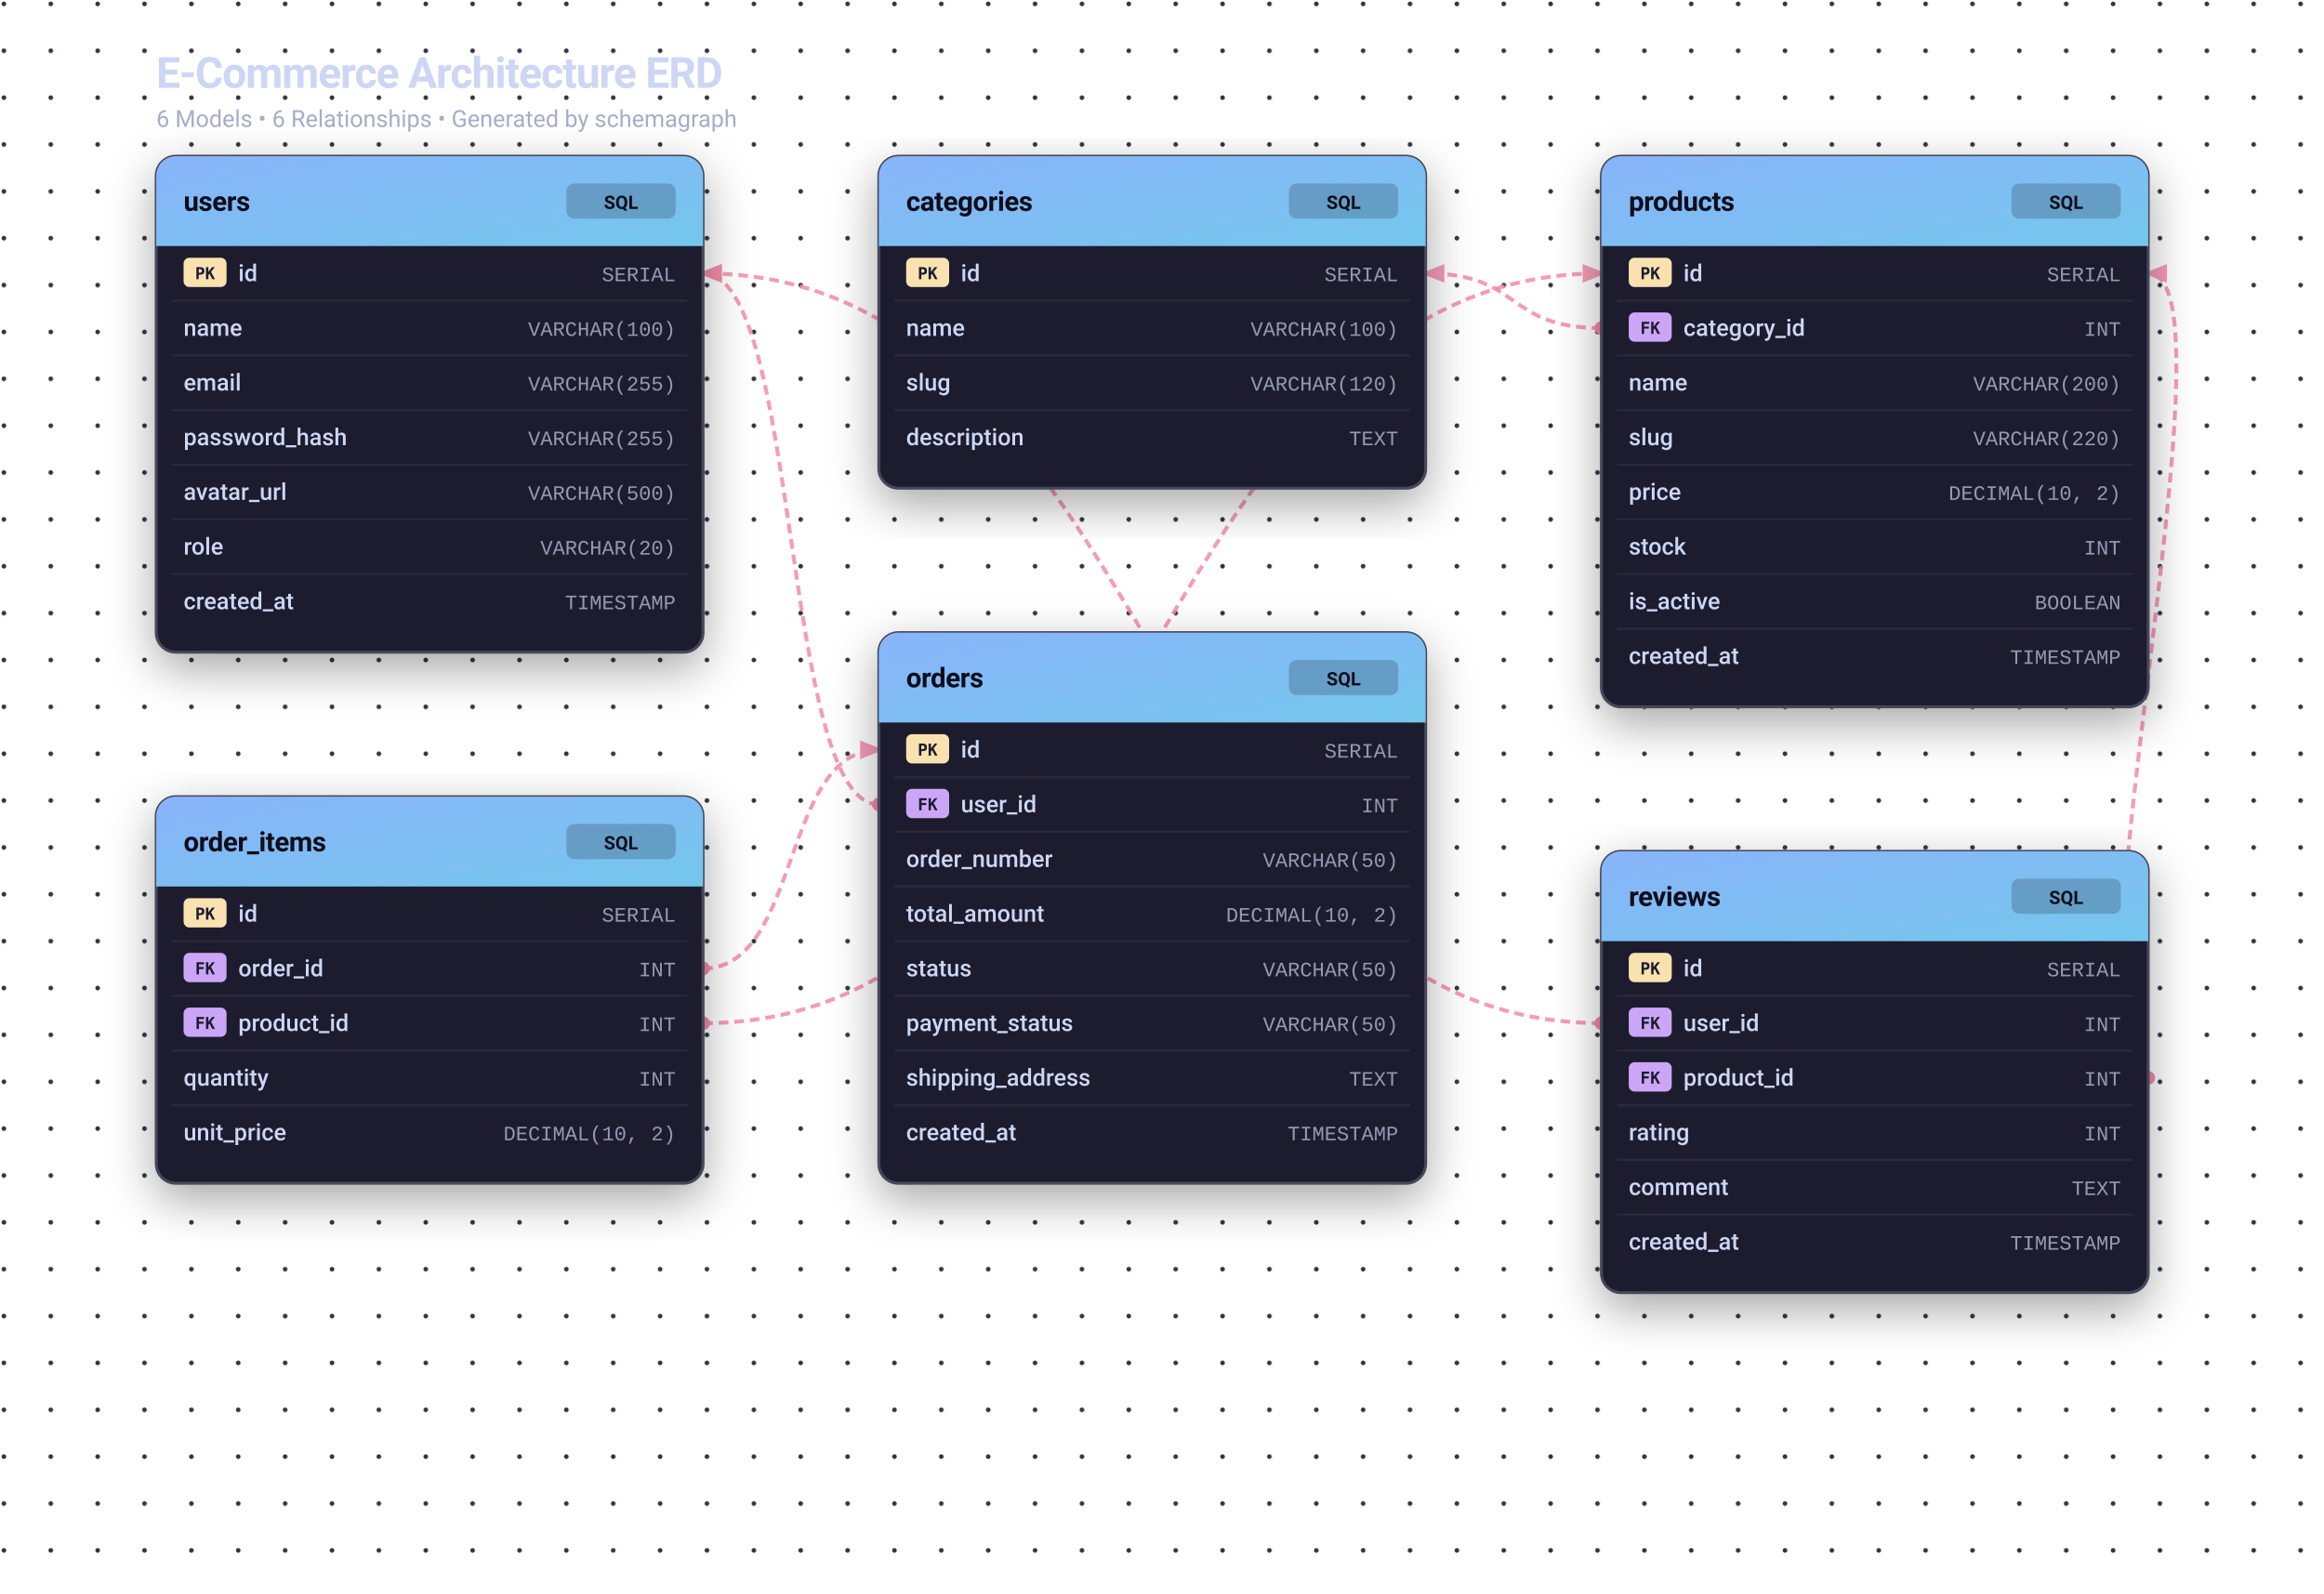
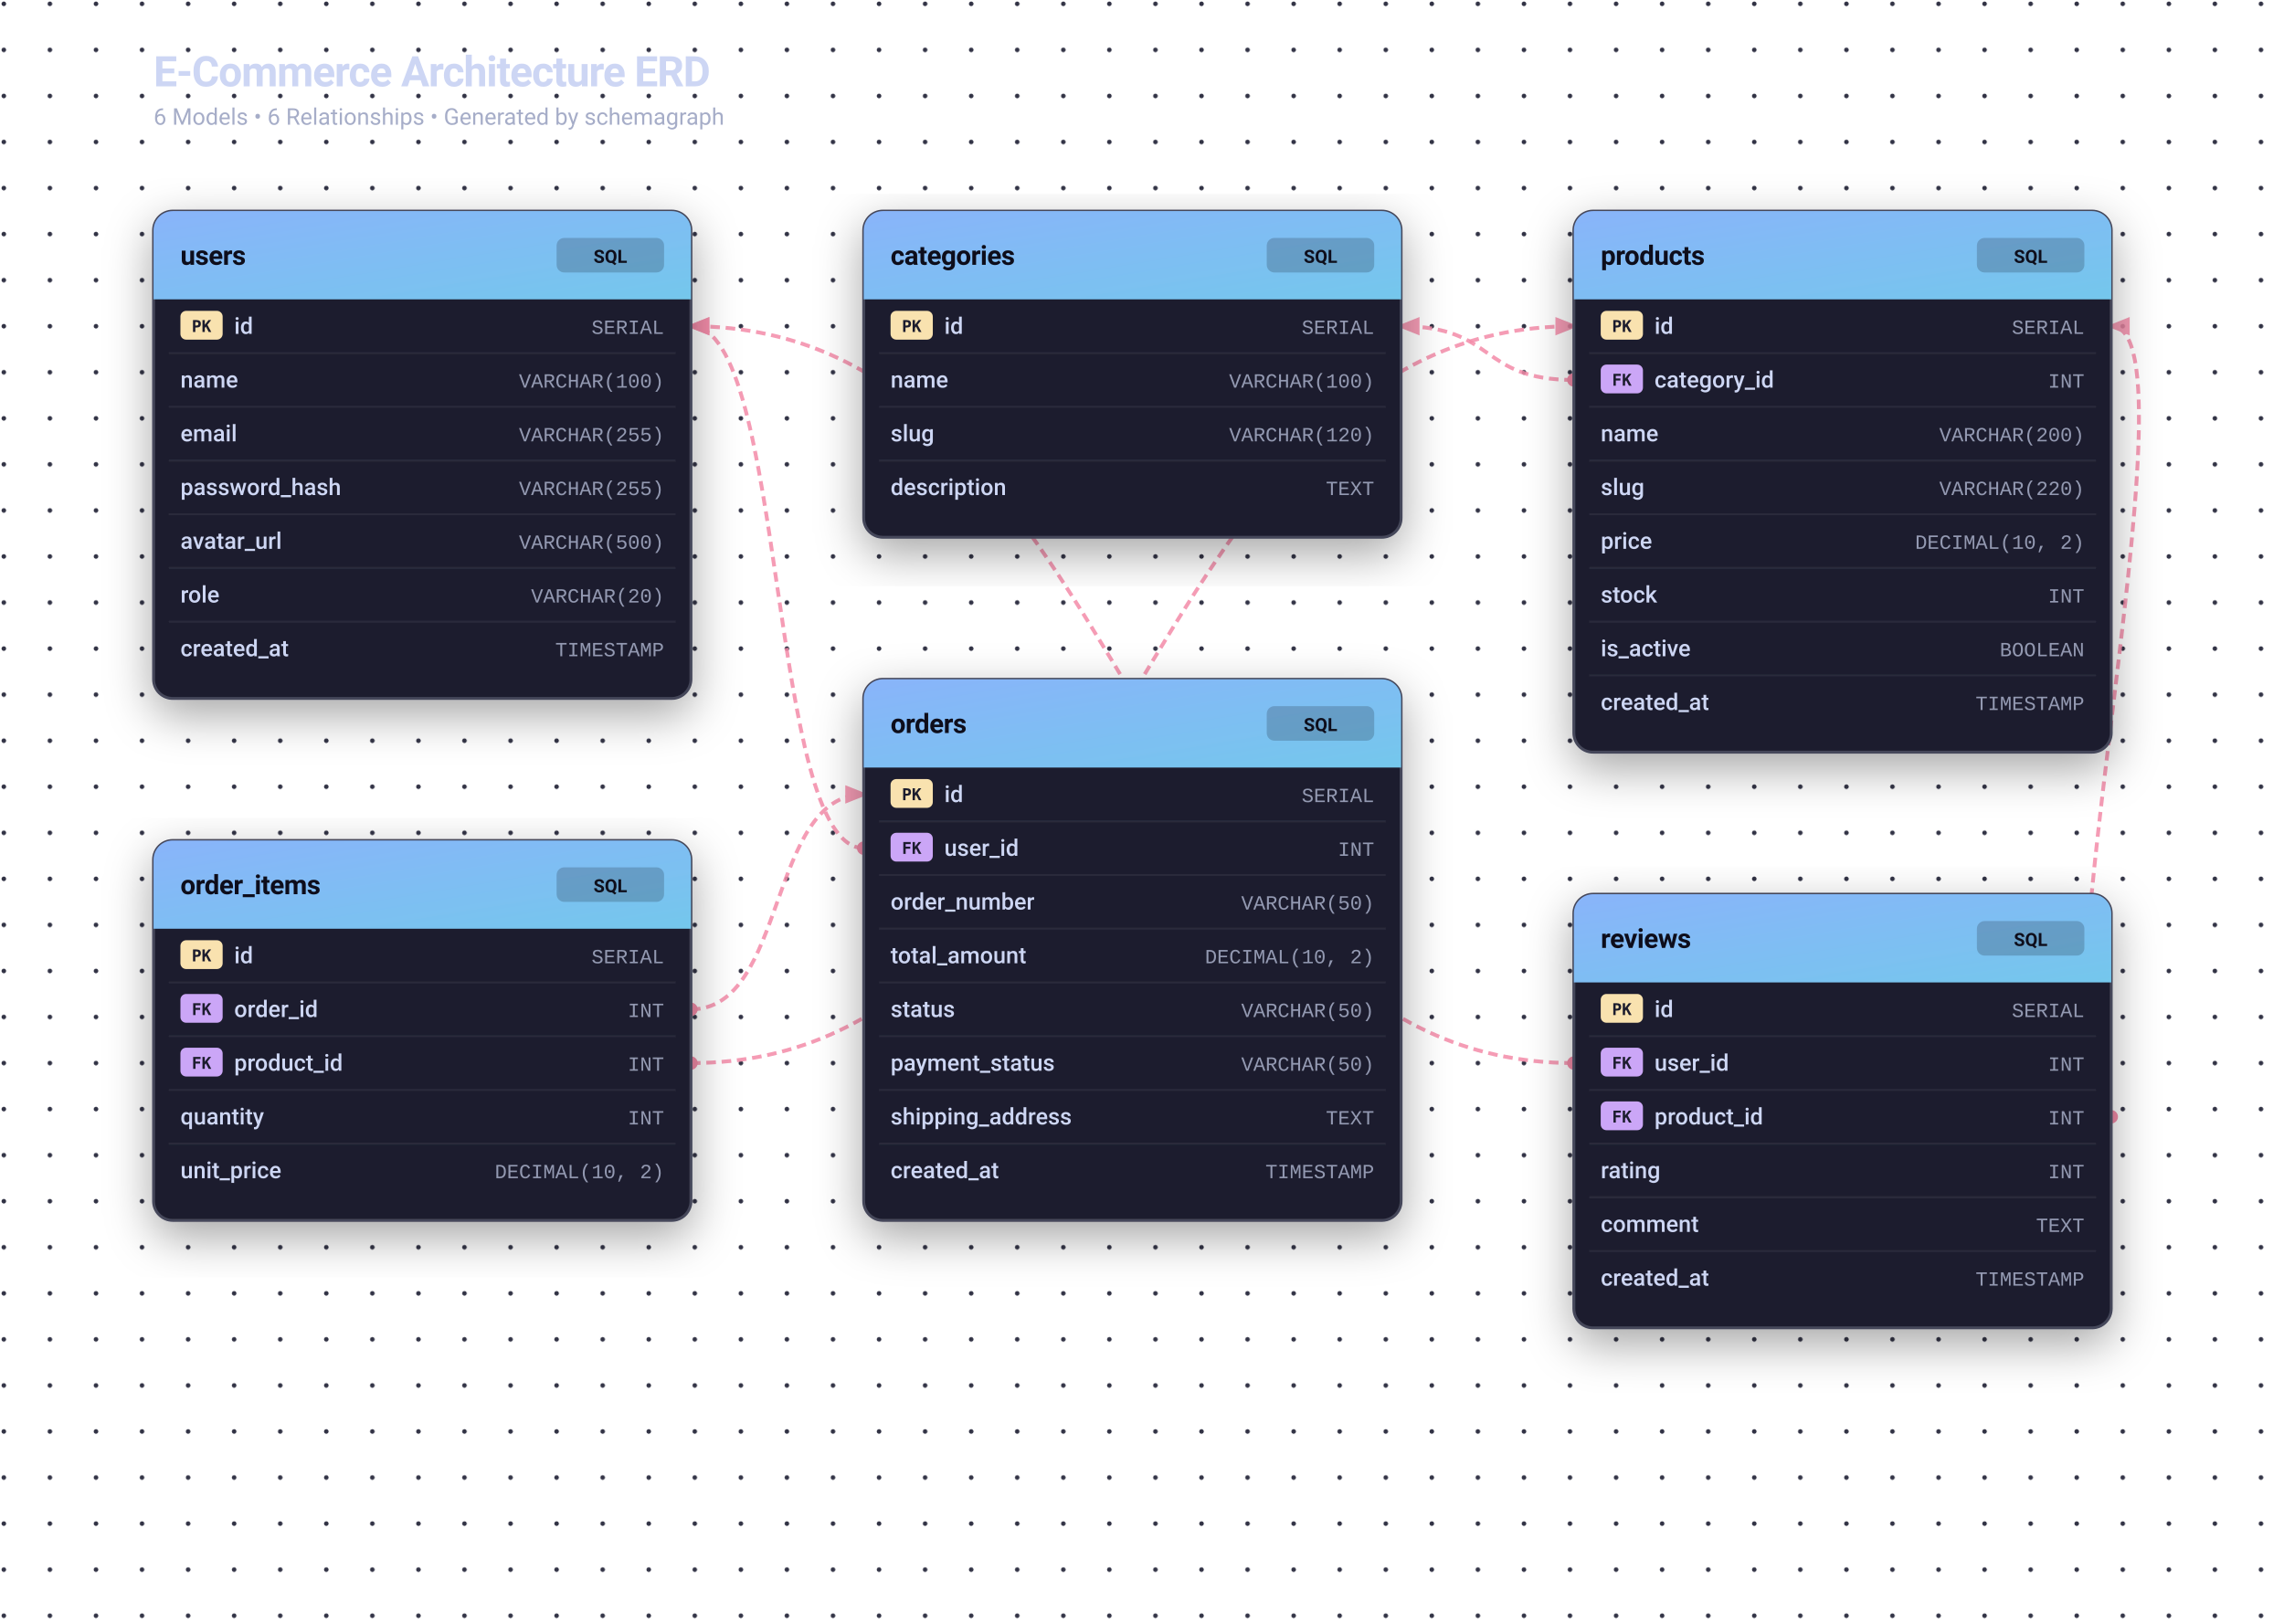
- <svg xmlns="http://www.w3.org/2000/svg" id="schemagraph-svg" viewBox="0 0 1190 816" width="100%" height="100%" style="background:#181825; user-select:none;">
+ <svg xmlns="http://www.w3.org/2000/svg" id="schemagraph-svg" viewBox="0 0 1190 846" width="100%" height="100%" style="background:#181825; user-select:none;">
  <defs>
    <pattern id="dotGrid" width="24" height="24" patternUnits="userSpaceOnUse">
      <circle cx="2" cy="2" r="1.2" fill="#313244" />
    </pattern>
    <filter id="cardShadow" x="-10%" y="-10%" width="125%" height="125%">
      <feDropShadow dx="0" dy="8" stdDeviation="12" flood-color="#000000" flood-opacity="0.35" />
    </filter>
    <filter id="cardSelectedGlow" x="-20%" y="-20%" width="140%" height="140%">
      <feDropShadow dx="0" dy="0" stdDeviation="10" flood-color="#89b4fa" flood-opacity="0.8" />
    </filter>
    <marker id="arrowHead" viewBox="0 0 10 10" refX="8" refY="5" markerWidth="6" markerHeight="6" orient="auto-start-reverse">
      <path d="M 0 1 L 10 5 L 0 9 z" fill="#f38ba8" />
    </marker>
    <marker id="arrowHeadHighlight" viewBox="0 0 10 10" refX="8" refY="5" markerWidth="6" markerHeight="6" orient="auto-start-reverse">
      <path d="M 0 1 L 10 5 L 0 9 z" fill="#89b4fa" />
    </marker>
    <linearGradient id="headerGrad" x1="0%" y1="0%" x2="100%" y2="100%">
      <stop offset="0%" stop-color="#89b4fa" />
      <stop offset="100%" stop-color="#74c7ec" />
    </linearGradient>
  </defs>
  <rect width="100%" height="100%" fill="url(#dotGrid)" />
  <g transform="translate(80, 45)" class="diagram-header">
    <text x="0" y="0" fill="#cdd6f4" font-family="-apple-system, BlinkMacSystemFont, 'Segoe UI', Roboto, sans-serif" font-size="22" font-weight="700" letter-spacing="-0.5">E-Commerce Architecture ERD</text>
    <text x="0" y="20" fill="#a6adc8" font-family="-apple-system, BlinkMacSystemFont, 'Segoe UI', Roboto, sans-serif" font-size="12">6 Models • 6 Relationships • Generated by schemagraph</text>
  </g>
  <g class="relationships" id="svg-relationships">
-     <path id="edge-products-category_id-categories-id" class="rel-edge" data-from="products" data-to="categories" data-from-field="category_id" data-to-field="id" data-cardinality="N:1" d="M 820 168 C 770 168, 780 140, 730 140" fill="none" stroke="#f38ba8" stroke-width="2" stroke-dasharray="5 3" marker-end="url(#arrowHead)" opacity="0.85" style="transition: stroke 0.2s, stroke-width 0.2s, opacity 0.2s; cursor: pointer;" />
-     <circle id="anchor-edge-products-category_id-categories-id" class="rel-anchor" data-edge="edge-products-category_id-categories-id" cx="820" cy="168" r="3.5" fill="#f38ba8" style="transition: fill 0.2s, opacity 0.2s;" />
-     <path id="edge-orders-user_id-users-id" class="rel-edge" data-from="orders" data-to="users" data-from-field="user_id" data-to-field="id" data-cardinality="N:1" d="M 450 412 C 400 412, 410 140, 360 140" fill="none" stroke="#f38ba8" stroke-width="2" stroke-dasharray="5 3" marker-end="url(#arrowHead)" opacity="0.85" style="transition: stroke 0.2s, stroke-width 0.2s, opacity 0.2s; cursor: pointer;" />
-     <circle id="anchor-edge-orders-user_id-users-id" class="rel-anchor" data-edge="edge-orders-user_id-users-id" cx="450" cy="412" r="3.5" fill="#f38ba8" style="transition: fill 0.2s, opacity 0.2s;" />
-     <path id="edge-order_items-order_id-orders-id" class="rel-edge" data-from="order_items" data-to="orders" data-from-field="order_id" data-to-field="id" data-cardinality="N:1" d="M 360 496 C 410 496, 400 384, 450 384" fill="none" stroke="#f38ba8" stroke-width="2" stroke-dasharray="5 3" marker-end="url(#arrowHead)" opacity="0.85" style="transition: stroke 0.2s, stroke-width 0.2s, opacity 0.2s; cursor: pointer;" />
-     <circle id="anchor-edge-order_items-order_id-orders-id" class="rel-anchor" data-edge="edge-order_items-order_id-orders-id" cx="360" cy="496" r="3.5" fill="#f38ba8" style="transition: fill 0.2s, opacity 0.2s;" />
-     <path id="edge-order_items-product_id-products-id" class="rel-edge" data-from="order_items" data-to="products" data-from-field="product_id" data-to-field="id" data-cardinality="N:1" d="M 360 524 C 590 524, 590 140, 820 140" fill="none" stroke="#f38ba8" stroke-width="2" stroke-dasharray="5 3" marker-end="url(#arrowHead)" opacity="0.85" style="transition: stroke 0.2s, stroke-width 0.2s, opacity 0.2s; cursor: pointer;" />
-     <circle id="anchor-edge-order_items-product_id-products-id" class="rel-anchor" data-edge="edge-order_items-product_id-products-id" cx="360" cy="524" r="3.5" fill="#f38ba8" style="transition: fill 0.2s, opacity 0.2s;" />
-     <path id="edge-reviews-user_id-users-id" class="rel-edge" data-from="reviews" data-to="users" data-from-field="user_id" data-to-field="id" data-cardinality="N:1" d="M 820 524 C 590 524, 590 140, 360 140" fill="none" stroke="#f38ba8" stroke-width="2" stroke-dasharray="5 3" marker-end="url(#arrowHead)" opacity="0.85" style="transition: stroke 0.2s, stroke-width 0.2s, opacity 0.2s; cursor: pointer;" />
-     <circle id="anchor-edge-reviews-user_id-users-id" class="rel-anchor" data-edge="edge-reviews-user_id-users-id" cx="820" cy="524" r="3.5" fill="#f38ba8" style="transition: fill 0.2s, opacity 0.2s;" />
-     <path id="edge-reviews-product_id-products-id" class="rel-edge" data-from="reviews" data-to="products" data-from-field="product_id" data-to-field="id" data-cardinality="N:1" d="M 1100 552 C 1050 552, 1150 140, 1100 140" fill="none" stroke="#f38ba8" stroke-width="2" stroke-dasharray="5 3" marker-end="url(#arrowHead)" opacity="0.85" style="transition: stroke 0.2s, stroke-width 0.2s, opacity 0.2s; cursor: pointer;" />
-     <circle id="anchor-edge-reviews-product_id-products-id" class="rel-anchor" data-edge="edge-reviews-product_id-products-id" cx="1100" cy="552" r="3.5" fill="#f38ba8" style="transition: fill 0.2s, opacity 0.2s;" />
+     <path id="edge-products-category_id-categories-id" class="rel-edge" data-from="products" data-to="categories" data-from-field="category_id" data-to-field="id" data-cardinality="N:1" d="M 820 198 C 770 198, 780 170, 730 170" fill="none" stroke="#f38ba8" stroke-width="2" stroke-dasharray="5 3" marker-end="url(#arrowHead)" opacity="0.85" style="transition: stroke 0.2s, stroke-width 0.2s, opacity 0.2s; cursor: pointer;" />
+     <circle id="anchor-edge-products-category_id-categories-id" class="rel-anchor" data-edge="edge-products-category_id-categories-id" cx="820" cy="198" r="3.5" fill="#f38ba8" style="transition: fill 0.2s, opacity 0.2s;" />
+     <path id="edge-orders-user_id-users-id" class="rel-edge" data-from="orders" data-to="users" data-from-field="user_id" data-to-field="id" data-cardinality="N:1" d="M 450 442 C 400 442, 410 170, 360 170" fill="none" stroke="#f38ba8" stroke-width="2" stroke-dasharray="5 3" marker-end="url(#arrowHead)" opacity="0.85" style="transition: stroke 0.2s, stroke-width 0.2s, opacity 0.2s; cursor: pointer;" />
+     <circle id="anchor-edge-orders-user_id-users-id" class="rel-anchor" data-edge="edge-orders-user_id-users-id" cx="450" cy="442" r="3.5" fill="#f38ba8" style="transition: fill 0.2s, opacity 0.2s;" />
+     <path id="edge-order_items-order_id-orders-id" class="rel-edge" data-from="order_items" data-to="orders" data-from-field="order_id" data-to-field="id" data-cardinality="N:1" d="M 360 526 C 410 526, 400 414, 450 414" fill="none" stroke="#f38ba8" stroke-width="2" stroke-dasharray="5 3" marker-end="url(#arrowHead)" opacity="0.85" style="transition: stroke 0.2s, stroke-width 0.2s, opacity 0.2s; cursor: pointer;" />
+     <circle id="anchor-edge-order_items-order_id-orders-id" class="rel-anchor" data-edge="edge-order_items-order_id-orders-id" cx="360" cy="526" r="3.5" fill="#f38ba8" style="transition: fill 0.2s, opacity 0.2s;" />
+     <path id="edge-order_items-product_id-products-id" class="rel-edge" data-from="order_items" data-to="products" data-from-field="product_id" data-to-field="id" data-cardinality="N:1" d="M 360 554 C 590 554, 590 170, 820 170" fill="none" stroke="#f38ba8" stroke-width="2" stroke-dasharray="5 3" marker-end="url(#arrowHead)" opacity="0.85" style="transition: stroke 0.2s, stroke-width 0.2s, opacity 0.2s; cursor: pointer;" />
+     <circle id="anchor-edge-order_items-product_id-products-id" class="rel-anchor" data-edge="edge-order_items-product_id-products-id" cx="360" cy="554" r="3.5" fill="#f38ba8" style="transition: fill 0.2s, opacity 0.2s;" />
+     <path id="edge-reviews-user_id-users-id" class="rel-edge" data-from="reviews" data-to="users" data-from-field="user_id" data-to-field="id" data-cardinality="N:1" d="M 820 554 C 590 554, 590 170, 360 170" fill="none" stroke="#f38ba8" stroke-width="2" stroke-dasharray="5 3" marker-end="url(#arrowHead)" opacity="0.85" style="transition: stroke 0.2s, stroke-width 0.2s, opacity 0.2s; cursor: pointer;" />
+     <circle id="anchor-edge-reviews-user_id-users-id" class="rel-anchor" data-edge="edge-reviews-user_id-users-id" cx="820" cy="554" r="3.5" fill="#f38ba8" style="transition: fill 0.2s, opacity 0.2s;" />
+     <path id="edge-reviews-product_id-products-id" class="rel-edge" data-from="reviews" data-to="products" data-from-field="product_id" data-to-field="id" data-cardinality="N:1" d="M 1100 582 C 1050 582, 1150 170, 1100 170" fill="none" stroke="#f38ba8" stroke-width="2" stroke-dasharray="5 3" marker-end="url(#arrowHead)" opacity="0.85" style="transition: stroke 0.2s, stroke-width 0.2s, opacity 0.2s; cursor: pointer;" />
+     <circle id="anchor-edge-reviews-product_id-products-id" class="rel-anchor" data-edge="edge-reviews-product_id-products-id" cx="1100" cy="582" r="3.5" fill="#f38ba8" style="transition: fill 0.2s, opacity 0.2s;" />
  </g>
  <g class="tables" id="svg-tables">
-     <g id="card-users" class="table-card" data-table="users" data-x="80" data-y="80" data-width="280" data-height="254" transform="translate(80, 80)" filter="url(#cardShadow)" style="cursor: grab;">
+     <g id="card-users" class="table-card" data-table="users" data-x="80" data-y="110" data-width="280" data-height="254" transform="translate(80, 110)" filter="url(#cardShadow)" style="cursor: grab;">
      <rect class="card-bg" width="280" height="254" rx="10" fill="#1e1e2e" stroke="#45475a" stroke-width="1.5" style="transition: stroke 0.2s, stroke-width 0.2s;" />
      <path class="card-header" d="M 0 10 A 10 10 0 0 1 10 0 L 270 0 A 10 10 0 0 1 280 10 L 280 46 L 0 46 Z" fill="url(#headerGrad)" />
      <text class="card-title" x="14" y="28" fill="#11111b" font-family="-apple-system, BlinkMacSystemFont, 'Segoe UI', Roboto, sans-serif" font-size="14" font-weight="700" letter-spacing="-0.2">users</text>
      <rect x="210" y="14" width="56" height="18" rx="4" fill="rgba(17, 17, 27, 0.2)" />
      <text x="238" y="27" fill="#11111b" font-family="-apple-system, BlinkMacSystemFont, 'Segoe UI', Roboto, sans-serif" font-size="9.5" font-weight="700" text-anchor="middle">SQL</text>
      <rect x="14" y="52" width="22" height="15" rx="3" fill="#f9e2af" />
      <text x="25" y="63" fill="#1e1e2e" font-family="monospace" font-size="8.5" font-weight="bold" text-anchor="middle">PK</text>
      <text x="42" y="64" fill="#cdd6f4" font-family="-apple-system, BlinkMacSystemFont, 'Segoe UI', Roboto, sans-serif" font-size="12" font-weight="500">id</text>
      <text x="266" y="64" fill="#9399b2" font-family="SFMono-Regular, Consolas, 'Liberation Mono', Menlo, monospace" font-size="10.5" text-anchor="end">SERIAL</text>
      <line x1="8" y1="74" x2="272" y2="74" stroke="#313244" stroke-width="1" opacity="0.6" />
      <text x="14" y="92" fill="#cdd6f4" font-family="-apple-system, BlinkMacSystemFont, 'Segoe UI', Roboto, sans-serif" font-size="12" font-weight="500">name</text>
      <text x="266" y="92" fill="#9399b2" font-family="SFMono-Regular, Consolas, 'Liberation Mono', Menlo, monospace" font-size="10.5" text-anchor="end">VARCHAR(100)</text>
      <line x1="8" y1="102" x2="272" y2="102" stroke="#313244" stroke-width="1" opacity="0.6" />
      <text x="14" y="120" fill="#cdd6f4" font-family="-apple-system, BlinkMacSystemFont, 'Segoe UI', Roboto, sans-serif" font-size="12" font-weight="500">email</text>
      <text x="266" y="120" fill="#9399b2" font-family="SFMono-Regular, Consolas, 'Liberation Mono', Menlo, monospace" font-size="10.5" text-anchor="end">VARCHAR(255)</text>
      <line x1="8" y1="130" x2="272" y2="130" stroke="#313244" stroke-width="1" opacity="0.6" />
      <text x="14" y="148" fill="#cdd6f4" font-family="-apple-system, BlinkMacSystemFont, 'Segoe UI', Roboto, sans-serif" font-size="12" font-weight="500">password_hash</text>
      <text x="266" y="148" fill="#9399b2" font-family="SFMono-Regular, Consolas, 'Liberation Mono', Menlo, monospace" font-size="10.5" text-anchor="end">VARCHAR(255)</text>
      <line x1="8" y1="158" x2="272" y2="158" stroke="#313244" stroke-width="1" opacity="0.6" />
      <text x="14" y="176" fill="#cdd6f4" font-family="-apple-system, BlinkMacSystemFont, 'Segoe UI', Roboto, sans-serif" font-size="12" font-weight="500">avatar_url</text>
      <text x="266" y="176" fill="#9399b2" font-family="SFMono-Regular, Consolas, 'Liberation Mono', Menlo, monospace" font-size="10.5" text-anchor="end">VARCHAR(500)</text>
      <line x1="8" y1="186" x2="272" y2="186" stroke="#313244" stroke-width="1" opacity="0.6" />
      <text x="14" y="204" fill="#cdd6f4" font-family="-apple-system, BlinkMacSystemFont, 'Segoe UI', Roboto, sans-serif" font-size="12" font-weight="500">role</text>
      <text x="266" y="204" fill="#9399b2" font-family="SFMono-Regular, Consolas, 'Liberation Mono', Menlo, monospace" font-size="10.5" text-anchor="end">VARCHAR(20)</text>
      <line x1="8" y1="214" x2="272" y2="214" stroke="#313244" stroke-width="1" opacity="0.6" />
      <text x="14" y="232" fill="#cdd6f4" font-family="-apple-system, BlinkMacSystemFont, 'Segoe UI', Roboto, sans-serif" font-size="12" font-weight="500">created_at</text>
      <text x="266" y="232" fill="#9399b2" font-family="SFMono-Regular, Consolas, 'Liberation Mono', Menlo, monospace" font-size="10.5" text-anchor="end">TIMESTAMP</text>
    </g>
-     <g id="card-categories" class="table-card" data-table="categories" data-x="450" data-y="80" data-width="280" data-height="170" transform="translate(450, 80)" filter="url(#cardShadow)" style="cursor: grab;">
+     <g id="card-categories" class="table-card" data-table="categories" data-x="450" data-y="110" data-width="280" data-height="170" transform="translate(450, 110)" filter="url(#cardShadow)" style="cursor: grab;">
      <rect class="card-bg" width="280" height="170" rx="10" fill="#1e1e2e" stroke="#45475a" stroke-width="1.5" style="transition: stroke 0.2s, stroke-width 0.2s;" />
      <path class="card-header" d="M 0 10 A 10 10 0 0 1 10 0 L 270 0 A 10 10 0 0 1 280 10 L 280 46 L 0 46 Z" fill="url(#headerGrad)" />
      <text class="card-title" x="14" y="28" fill="#11111b" font-family="-apple-system, BlinkMacSystemFont, 'Segoe UI', Roboto, sans-serif" font-size="14" font-weight="700" letter-spacing="-0.2">categories</text>
      <rect x="210" y="14" width="56" height="18" rx="4" fill="rgba(17, 17, 27, 0.2)" />
      <text x="238" y="27" fill="#11111b" font-family="-apple-system, BlinkMacSystemFont, 'Segoe UI', Roboto, sans-serif" font-size="9.5" font-weight="700" text-anchor="middle">SQL</text>
      <rect x="14" y="52" width="22" height="15" rx="3" fill="#f9e2af" />
      <text x="25" y="63" fill="#1e1e2e" font-family="monospace" font-size="8.5" font-weight="bold" text-anchor="middle">PK</text>
      <text x="42" y="64" fill="#cdd6f4" font-family="-apple-system, BlinkMacSystemFont, 'Segoe UI', Roboto, sans-serif" font-size="12" font-weight="500">id</text>
      <text x="266" y="64" fill="#9399b2" font-family="SFMono-Regular, Consolas, 'Liberation Mono', Menlo, monospace" font-size="10.5" text-anchor="end">SERIAL</text>
      <line x1="8" y1="74" x2="272" y2="74" stroke="#313244" stroke-width="1" opacity="0.6" />
      <text x="14" y="92" fill="#cdd6f4" font-family="-apple-system, BlinkMacSystemFont, 'Segoe UI', Roboto, sans-serif" font-size="12" font-weight="500">name</text>
      <text x="266" y="92" fill="#9399b2" font-family="SFMono-Regular, Consolas, 'Liberation Mono', Menlo, monospace" font-size="10.5" text-anchor="end">VARCHAR(100)</text>
      <line x1="8" y1="102" x2="272" y2="102" stroke="#313244" stroke-width="1" opacity="0.6" />
      <text x="14" y="120" fill="#cdd6f4" font-family="-apple-system, BlinkMacSystemFont, 'Segoe UI', Roboto, sans-serif" font-size="12" font-weight="500">slug</text>
      <text x="266" y="120" fill="#9399b2" font-family="SFMono-Regular, Consolas, 'Liberation Mono', Menlo, monospace" font-size="10.5" text-anchor="end">VARCHAR(120)</text>
      <line x1="8" y1="130" x2="272" y2="130" stroke="#313244" stroke-width="1" opacity="0.6" />
      <text x="14" y="148" fill="#cdd6f4" font-family="-apple-system, BlinkMacSystemFont, 'Segoe UI', Roboto, sans-serif" font-size="12" font-weight="500">description</text>
      <text x="266" y="148" fill="#9399b2" font-family="SFMono-Regular, Consolas, 'Liberation Mono', Menlo, monospace" font-size="10.5" text-anchor="end">TEXT</text>
    </g>
-     <g id="card-products" class="table-card" data-table="products" data-x="820" data-y="80" data-width="280" data-height="282" transform="translate(820, 80)" filter="url(#cardShadow)" style="cursor: grab;">
+     <g id="card-products" class="table-card" data-table="products" data-x="820" data-y="110" data-width="280" data-height="282" transform="translate(820, 110)" filter="url(#cardShadow)" style="cursor: grab;">
      <rect class="card-bg" width="280" height="282" rx="10" fill="#1e1e2e" stroke="#45475a" stroke-width="1.5" style="transition: stroke 0.2s, stroke-width 0.2s;" />
      <path class="card-header" d="M 0 10 A 10 10 0 0 1 10 0 L 270 0 A 10 10 0 0 1 280 10 L 280 46 L 0 46 Z" fill="url(#headerGrad)" />
      <text class="card-title" x="14" y="28" fill="#11111b" font-family="-apple-system, BlinkMacSystemFont, 'Segoe UI', Roboto, sans-serif" font-size="14" font-weight="700" letter-spacing="-0.2">products</text>
      <rect x="210" y="14" width="56" height="18" rx="4" fill="rgba(17, 17, 27, 0.2)" />
      <text x="238" y="27" fill="#11111b" font-family="-apple-system, BlinkMacSystemFont, 'Segoe UI', Roboto, sans-serif" font-size="9.5" font-weight="700" text-anchor="middle">SQL</text>
      <rect x="14" y="52" width="22" height="15" rx="3" fill="#f9e2af" />
      <text x="25" y="63" fill="#1e1e2e" font-family="monospace" font-size="8.5" font-weight="bold" text-anchor="middle">PK</text>
      <text x="42" y="64" fill="#cdd6f4" font-family="-apple-system, BlinkMacSystemFont, 'Segoe UI', Roboto, sans-serif" font-size="12" font-weight="500">id</text>
      <text x="266" y="64" fill="#9399b2" font-family="SFMono-Regular, Consolas, 'Liberation Mono', Menlo, monospace" font-size="10.5" text-anchor="end">SERIAL</text>
      <line x1="8" y1="74" x2="272" y2="74" stroke="#313244" stroke-width="1" opacity="0.6" />
      <rect x="14" y="80" width="22" height="15" rx="3" fill="#cba6f7" />
      <text x="25" y="91" fill="#1e1e2e" font-family="monospace" font-size="8.5" font-weight="bold" text-anchor="middle">FK</text>
      <text x="42" y="92" fill="#cdd6f4" font-family="-apple-system, BlinkMacSystemFont, 'Segoe UI', Roboto, sans-serif" font-size="12" font-weight="500">category_id</text>
      <text x="266" y="92" fill="#9399b2" font-family="SFMono-Regular, Consolas, 'Liberation Mono', Menlo, monospace" font-size="10.5" text-anchor="end">INT</text>
      <line x1="8" y1="102" x2="272" y2="102" stroke="#313244" stroke-width="1" opacity="0.6" />
      <text x="14" y="120" fill="#cdd6f4" font-family="-apple-system, BlinkMacSystemFont, 'Segoe UI', Roboto, sans-serif" font-size="12" font-weight="500">name</text>
      <text x="266" y="120" fill="#9399b2" font-family="SFMono-Regular, Consolas, 'Liberation Mono', Menlo, monospace" font-size="10.5" text-anchor="end">VARCHAR(200)</text>
      <line x1="8" y1="130" x2="272" y2="130" stroke="#313244" stroke-width="1" opacity="0.6" />
      <text x="14" y="148" fill="#cdd6f4" font-family="-apple-system, BlinkMacSystemFont, 'Segoe UI', Roboto, sans-serif" font-size="12" font-weight="500">slug</text>
      <text x="266" y="148" fill="#9399b2" font-family="SFMono-Regular, Consolas, 'Liberation Mono', Menlo, monospace" font-size="10.5" text-anchor="end">VARCHAR(220)</text>
      <line x1="8" y1="158" x2="272" y2="158" stroke="#313244" stroke-width="1" opacity="0.6" />
      <text x="14" y="176" fill="#cdd6f4" font-family="-apple-system, BlinkMacSystemFont, 'Segoe UI', Roboto, sans-serif" font-size="12" font-weight="500">price</text>
      <text x="266" y="176" fill="#9399b2" font-family="SFMono-Regular, Consolas, 'Liberation Mono', Menlo, monospace" font-size="10.5" text-anchor="end">DECIMAL(10, 2)</text>
      <line x1="8" y1="186" x2="272" y2="186" stroke="#313244" stroke-width="1" opacity="0.6" />
      <text x="14" y="204" fill="#cdd6f4" font-family="-apple-system, BlinkMacSystemFont, 'Segoe UI', Roboto, sans-serif" font-size="12" font-weight="500">stock</text>
      <text x="266" y="204" fill="#9399b2" font-family="SFMono-Regular, Consolas, 'Liberation Mono', Menlo, monospace" font-size="10.5" text-anchor="end">INT</text>
      <line x1="8" y1="214" x2="272" y2="214" stroke="#313244" stroke-width="1" opacity="0.6" />
      <text x="14" y="232" fill="#cdd6f4" font-family="-apple-system, BlinkMacSystemFont, 'Segoe UI', Roboto, sans-serif" font-size="12" font-weight="500">is_active</text>
      <text x="266" y="232" fill="#9399b2" font-family="SFMono-Regular, Consolas, 'Liberation Mono', Menlo, monospace" font-size="10.5" text-anchor="end">BOOLEAN</text>
      <line x1="8" y1="242" x2="272" y2="242" stroke="#313244" stroke-width="1" opacity="0.6" />
      <text x="14" y="260" fill="#cdd6f4" font-family="-apple-system, BlinkMacSystemFont, 'Segoe UI', Roboto, sans-serif" font-size="12" font-weight="500">created_at</text>
      <text x="266" y="260" fill="#9399b2" font-family="SFMono-Regular, Consolas, 'Liberation Mono', Menlo, monospace" font-size="10.5" text-anchor="end">TIMESTAMP</text>
    </g>
-     <g id="card-orders" class="table-card" data-table="orders" data-x="450" data-y="324" data-width="280" data-height="282" transform="translate(450, 324)" filter="url(#cardShadow)" style="cursor: grab;">
+     <g id="card-orders" class="table-card" data-table="orders" data-x="450" data-y="354" data-width="280" data-height="282" transform="translate(450, 354)" filter="url(#cardShadow)" style="cursor: grab;">
      <rect class="card-bg" width="280" height="282" rx="10" fill="#1e1e2e" stroke="#45475a" stroke-width="1.5" style="transition: stroke 0.2s, stroke-width 0.2s;" />
      <path class="card-header" d="M 0 10 A 10 10 0 0 1 10 0 L 270 0 A 10 10 0 0 1 280 10 L 280 46 L 0 46 Z" fill="url(#headerGrad)" />
      <text class="card-title" x="14" y="28" fill="#11111b" font-family="-apple-system, BlinkMacSystemFont, 'Segoe UI', Roboto, sans-serif" font-size="14" font-weight="700" letter-spacing="-0.2">orders</text>
      <rect x="210" y="14" width="56" height="18" rx="4" fill="rgba(17, 17, 27, 0.2)" />
      <text x="238" y="27" fill="#11111b" font-family="-apple-system, BlinkMacSystemFont, 'Segoe UI', Roboto, sans-serif" font-size="9.5" font-weight="700" text-anchor="middle">SQL</text>
      <rect x="14" y="52" width="22" height="15" rx="3" fill="#f9e2af" />
      <text x="25" y="63" fill="#1e1e2e" font-family="monospace" font-size="8.5" font-weight="bold" text-anchor="middle">PK</text>
      <text x="42" y="64" fill="#cdd6f4" font-family="-apple-system, BlinkMacSystemFont, 'Segoe UI', Roboto, sans-serif" font-size="12" font-weight="500">id</text>
      <text x="266" y="64" fill="#9399b2" font-family="SFMono-Regular, Consolas, 'Liberation Mono', Menlo, monospace" font-size="10.5" text-anchor="end">SERIAL</text>
      <line x1="8" y1="74" x2="272" y2="74" stroke="#313244" stroke-width="1" opacity="0.6" />
      <rect x="14" y="80" width="22" height="15" rx="3" fill="#cba6f7" />
      <text x="25" y="91" fill="#1e1e2e" font-family="monospace" font-size="8.5" font-weight="bold" text-anchor="middle">FK</text>
      <text x="42" y="92" fill="#cdd6f4" font-family="-apple-system, BlinkMacSystemFont, 'Segoe UI', Roboto, sans-serif" font-size="12" font-weight="500">user_id</text>
      <text x="266" y="92" fill="#9399b2" font-family="SFMono-Regular, Consolas, 'Liberation Mono', Menlo, monospace" font-size="10.5" text-anchor="end">INT</text>
      <line x1="8" y1="102" x2="272" y2="102" stroke="#313244" stroke-width="1" opacity="0.6" />
      <text x="14" y="120" fill="#cdd6f4" font-family="-apple-system, BlinkMacSystemFont, 'Segoe UI', Roboto, sans-serif" font-size="12" font-weight="500">order_number</text>
      <text x="266" y="120" fill="#9399b2" font-family="SFMono-Regular, Consolas, 'Liberation Mono', Menlo, monospace" font-size="10.5" text-anchor="end">VARCHAR(50)</text>
      <line x1="8" y1="130" x2="272" y2="130" stroke="#313244" stroke-width="1" opacity="0.6" />
      <text x="14" y="148" fill="#cdd6f4" font-family="-apple-system, BlinkMacSystemFont, 'Segoe UI', Roboto, sans-serif" font-size="12" font-weight="500">total_amount</text>
      <text x="266" y="148" fill="#9399b2" font-family="SFMono-Regular, Consolas, 'Liberation Mono', Menlo, monospace" font-size="10.5" text-anchor="end">DECIMAL(10, 2)</text>
      <line x1="8" y1="158" x2="272" y2="158" stroke="#313244" stroke-width="1" opacity="0.6" />
      <text x="14" y="176" fill="#cdd6f4" font-family="-apple-system, BlinkMacSystemFont, 'Segoe UI', Roboto, sans-serif" font-size="12" font-weight="500">status</text>
      <text x="266" y="176" fill="#9399b2" font-family="SFMono-Regular, Consolas, 'Liberation Mono', Menlo, monospace" font-size="10.5" text-anchor="end">VARCHAR(50)</text>
      <line x1="8" y1="186" x2="272" y2="186" stroke="#313244" stroke-width="1" opacity="0.6" />
      <text x="14" y="204" fill="#cdd6f4" font-family="-apple-system, BlinkMacSystemFont, 'Segoe UI', Roboto, sans-serif" font-size="12" font-weight="500">payment_status</text>
      <text x="266" y="204" fill="#9399b2" font-family="SFMono-Regular, Consolas, 'Liberation Mono', Menlo, monospace" font-size="10.5" text-anchor="end">VARCHAR(50)</text>
      <line x1="8" y1="214" x2="272" y2="214" stroke="#313244" stroke-width="1" opacity="0.6" />
      <text x="14" y="232" fill="#cdd6f4" font-family="-apple-system, BlinkMacSystemFont, 'Segoe UI', Roboto, sans-serif" font-size="12" font-weight="500">shipping_address</text>
      <text x="266" y="232" fill="#9399b2" font-family="SFMono-Regular, Consolas, 'Liberation Mono', Menlo, monospace" font-size="10.5" text-anchor="end">TEXT</text>
      <line x1="8" y1="242" x2="272" y2="242" stroke="#313244" stroke-width="1" opacity="0.6" />
      <text x="14" y="260" fill="#cdd6f4" font-family="-apple-system, BlinkMacSystemFont, 'Segoe UI', Roboto, sans-serif" font-size="12" font-weight="500">created_at</text>
      <text x="266" y="260" fill="#9399b2" font-family="SFMono-Regular, Consolas, 'Liberation Mono', Menlo, monospace" font-size="10.5" text-anchor="end">TIMESTAMP</text>
    </g>
-     <g id="card-order_items" class="table-card" data-table="order_items" data-x="80" data-y="408" data-width="280" data-height="198" transform="translate(80, 408)" filter="url(#cardShadow)" style="cursor: grab;">
+     <g id="card-order_items" class="table-card" data-table="order_items" data-x="80" data-y="438" data-width="280" data-height="198" transform="translate(80, 438)" filter="url(#cardShadow)" style="cursor: grab;">
      <rect class="card-bg" width="280" height="198" rx="10" fill="#1e1e2e" stroke="#45475a" stroke-width="1.5" style="transition: stroke 0.2s, stroke-width 0.2s;" />
      <path class="card-header" d="M 0 10 A 10 10 0 0 1 10 0 L 270 0 A 10 10 0 0 1 280 10 L 280 46 L 0 46 Z" fill="url(#headerGrad)" />
      <text class="card-title" x="14" y="28" fill="#11111b" font-family="-apple-system, BlinkMacSystemFont, 'Segoe UI', Roboto, sans-serif" font-size="14" font-weight="700" letter-spacing="-0.2">order_items</text>
      <rect x="210" y="14" width="56" height="18" rx="4" fill="rgba(17, 17, 27, 0.2)" />
      <text x="238" y="27" fill="#11111b" font-family="-apple-system, BlinkMacSystemFont, 'Segoe UI', Roboto, sans-serif" font-size="9.5" font-weight="700" text-anchor="middle">SQL</text>
      <rect x="14" y="52" width="22" height="15" rx="3" fill="#f9e2af" />
      <text x="25" y="63" fill="#1e1e2e" font-family="monospace" font-size="8.5" font-weight="bold" text-anchor="middle">PK</text>
      <text x="42" y="64" fill="#cdd6f4" font-family="-apple-system, BlinkMacSystemFont, 'Segoe UI', Roboto, sans-serif" font-size="12" font-weight="500">id</text>
      <text x="266" y="64" fill="#9399b2" font-family="SFMono-Regular, Consolas, 'Liberation Mono', Menlo, monospace" font-size="10.5" text-anchor="end">SERIAL</text>
      <line x1="8" y1="74" x2="272" y2="74" stroke="#313244" stroke-width="1" opacity="0.6" />
      <rect x="14" y="80" width="22" height="15" rx="3" fill="#cba6f7" />
      <text x="25" y="91" fill="#1e1e2e" font-family="monospace" font-size="8.5" font-weight="bold" text-anchor="middle">FK</text>
      <text x="42" y="92" fill="#cdd6f4" font-family="-apple-system, BlinkMacSystemFont, 'Segoe UI', Roboto, sans-serif" font-size="12" font-weight="500">order_id</text>
      <text x="266" y="92" fill="#9399b2" font-family="SFMono-Regular, Consolas, 'Liberation Mono', Menlo, monospace" font-size="10.5" text-anchor="end">INT</text>
      <line x1="8" y1="102" x2="272" y2="102" stroke="#313244" stroke-width="1" opacity="0.6" />
      <rect x="14" y="108" width="22" height="15" rx="3" fill="#cba6f7" />
      <text x="25" y="119" fill="#1e1e2e" font-family="monospace" font-size="8.5" font-weight="bold" text-anchor="middle">FK</text>
      <text x="42" y="120" fill="#cdd6f4" font-family="-apple-system, BlinkMacSystemFont, 'Segoe UI', Roboto, sans-serif" font-size="12" font-weight="500">product_id</text>
      <text x="266" y="120" fill="#9399b2" font-family="SFMono-Regular, Consolas, 'Liberation Mono', Menlo, monospace" font-size="10.5" text-anchor="end">INT</text>
      <line x1="8" y1="130" x2="272" y2="130" stroke="#313244" stroke-width="1" opacity="0.6" />
      <text x="14" y="148" fill="#cdd6f4" font-family="-apple-system, BlinkMacSystemFont, 'Segoe UI', Roboto, sans-serif" font-size="12" font-weight="500">quantity</text>
      <text x="266" y="148" fill="#9399b2" font-family="SFMono-Regular, Consolas, 'Liberation Mono', Menlo, monospace" font-size="10.5" text-anchor="end">INT</text>
      <line x1="8" y1="158" x2="272" y2="158" stroke="#313244" stroke-width="1" opacity="0.6" />
      <text x="14" y="176" fill="#cdd6f4" font-family="-apple-system, BlinkMacSystemFont, 'Segoe UI', Roboto, sans-serif" font-size="12" font-weight="500">unit_price</text>
      <text x="266" y="176" fill="#9399b2" font-family="SFMono-Regular, Consolas, 'Liberation Mono', Menlo, monospace" font-size="10.5" text-anchor="end">DECIMAL(10, 2)</text>
    </g>
-     <g id="card-reviews" class="table-card" data-table="reviews" data-x="820" data-y="436" data-width="280" data-height="226" transform="translate(820, 436)" filter="url(#cardShadow)" style="cursor: grab;">
+     <g id="card-reviews" class="table-card" data-table="reviews" data-x="820" data-y="466" data-width="280" data-height="226" transform="translate(820, 466)" filter="url(#cardShadow)" style="cursor: grab;">
      <rect class="card-bg" width="280" height="226" rx="10" fill="#1e1e2e" stroke="#45475a" stroke-width="1.5" style="transition: stroke 0.2s, stroke-width 0.2s;" />
      <path class="card-header" d="M 0 10 A 10 10 0 0 1 10 0 L 270 0 A 10 10 0 0 1 280 10 L 280 46 L 0 46 Z" fill="url(#headerGrad)" />
      <text class="card-title" x="14" y="28" fill="#11111b" font-family="-apple-system, BlinkMacSystemFont, 'Segoe UI', Roboto, sans-serif" font-size="14" font-weight="700" letter-spacing="-0.2">reviews</text>
      <rect x="210" y="14" width="56" height="18" rx="4" fill="rgba(17, 17, 27, 0.2)" />
      <text x="238" y="27" fill="#11111b" font-family="-apple-system, BlinkMacSystemFont, 'Segoe UI', Roboto, sans-serif" font-size="9.5" font-weight="700" text-anchor="middle">SQL</text>
      <rect x="14" y="52" width="22" height="15" rx="3" fill="#f9e2af" />
      <text x="25" y="63" fill="#1e1e2e" font-family="monospace" font-size="8.5" font-weight="bold" text-anchor="middle">PK</text>
      <text x="42" y="64" fill="#cdd6f4" font-family="-apple-system, BlinkMacSystemFont, 'Segoe UI', Roboto, sans-serif" font-size="12" font-weight="500">id</text>
      <text x="266" y="64" fill="#9399b2" font-family="SFMono-Regular, Consolas, 'Liberation Mono', Menlo, monospace" font-size="10.5" text-anchor="end">SERIAL</text>
      <line x1="8" y1="74" x2="272" y2="74" stroke="#313244" stroke-width="1" opacity="0.6" />
      <rect x="14" y="80" width="22" height="15" rx="3" fill="#cba6f7" />
      <text x="25" y="91" fill="#1e1e2e" font-family="monospace" font-size="8.5" font-weight="bold" text-anchor="middle">FK</text>
      <text x="42" y="92" fill="#cdd6f4" font-family="-apple-system, BlinkMacSystemFont, 'Segoe UI', Roboto, sans-serif" font-size="12" font-weight="500">user_id</text>
      <text x="266" y="92" fill="#9399b2" font-family="SFMono-Regular, Consolas, 'Liberation Mono', Menlo, monospace" font-size="10.5" text-anchor="end">INT</text>
      <line x1="8" y1="102" x2="272" y2="102" stroke="#313244" stroke-width="1" opacity="0.6" />
      <rect x="14" y="108" width="22" height="15" rx="3" fill="#cba6f7" />
      <text x="25" y="119" fill="#1e1e2e" font-family="monospace" font-size="8.5" font-weight="bold" text-anchor="middle">FK</text>
      <text x="42" y="120" fill="#cdd6f4" font-family="-apple-system, BlinkMacSystemFont, 'Segoe UI', Roboto, sans-serif" font-size="12" font-weight="500">product_id</text>
      <text x="266" y="120" fill="#9399b2" font-family="SFMono-Regular, Consolas, 'Liberation Mono', Menlo, monospace" font-size="10.5" text-anchor="end">INT</text>
      <line x1="8" y1="130" x2="272" y2="130" stroke="#313244" stroke-width="1" opacity="0.6" />
      <text x="14" y="148" fill="#cdd6f4" font-family="-apple-system, BlinkMacSystemFont, 'Segoe UI', Roboto, sans-serif" font-size="12" font-weight="500">rating</text>
      <text x="266" y="148" fill="#9399b2" font-family="SFMono-Regular, Consolas, 'Liberation Mono', Menlo, monospace" font-size="10.5" text-anchor="end">INT</text>
      <line x1="8" y1="158" x2="272" y2="158" stroke="#313244" stroke-width="1" opacity="0.6" />
      <text x="14" y="176" fill="#cdd6f4" font-family="-apple-system, BlinkMacSystemFont, 'Segoe UI', Roboto, sans-serif" font-size="12" font-weight="500">comment</text>
      <text x="266" y="176" fill="#9399b2" font-family="SFMono-Regular, Consolas, 'Liberation Mono', Menlo, monospace" font-size="10.5" text-anchor="end">TEXT</text>
      <line x1="8" y1="186" x2="272" y2="186" stroke="#313244" stroke-width="1" opacity="0.6" />
      <text x="14" y="204" fill="#cdd6f4" font-family="-apple-system, BlinkMacSystemFont, 'Segoe UI', Roboto, sans-serif" font-size="12" font-weight="500">created_at</text>
      <text x="266" y="204" fill="#9399b2" font-family="SFMono-Regular, Consolas, 'Liberation Mono', Menlo, monospace" font-size="10.5" text-anchor="end">TIMESTAMP</text>
    </g>
  </g>
</svg>
